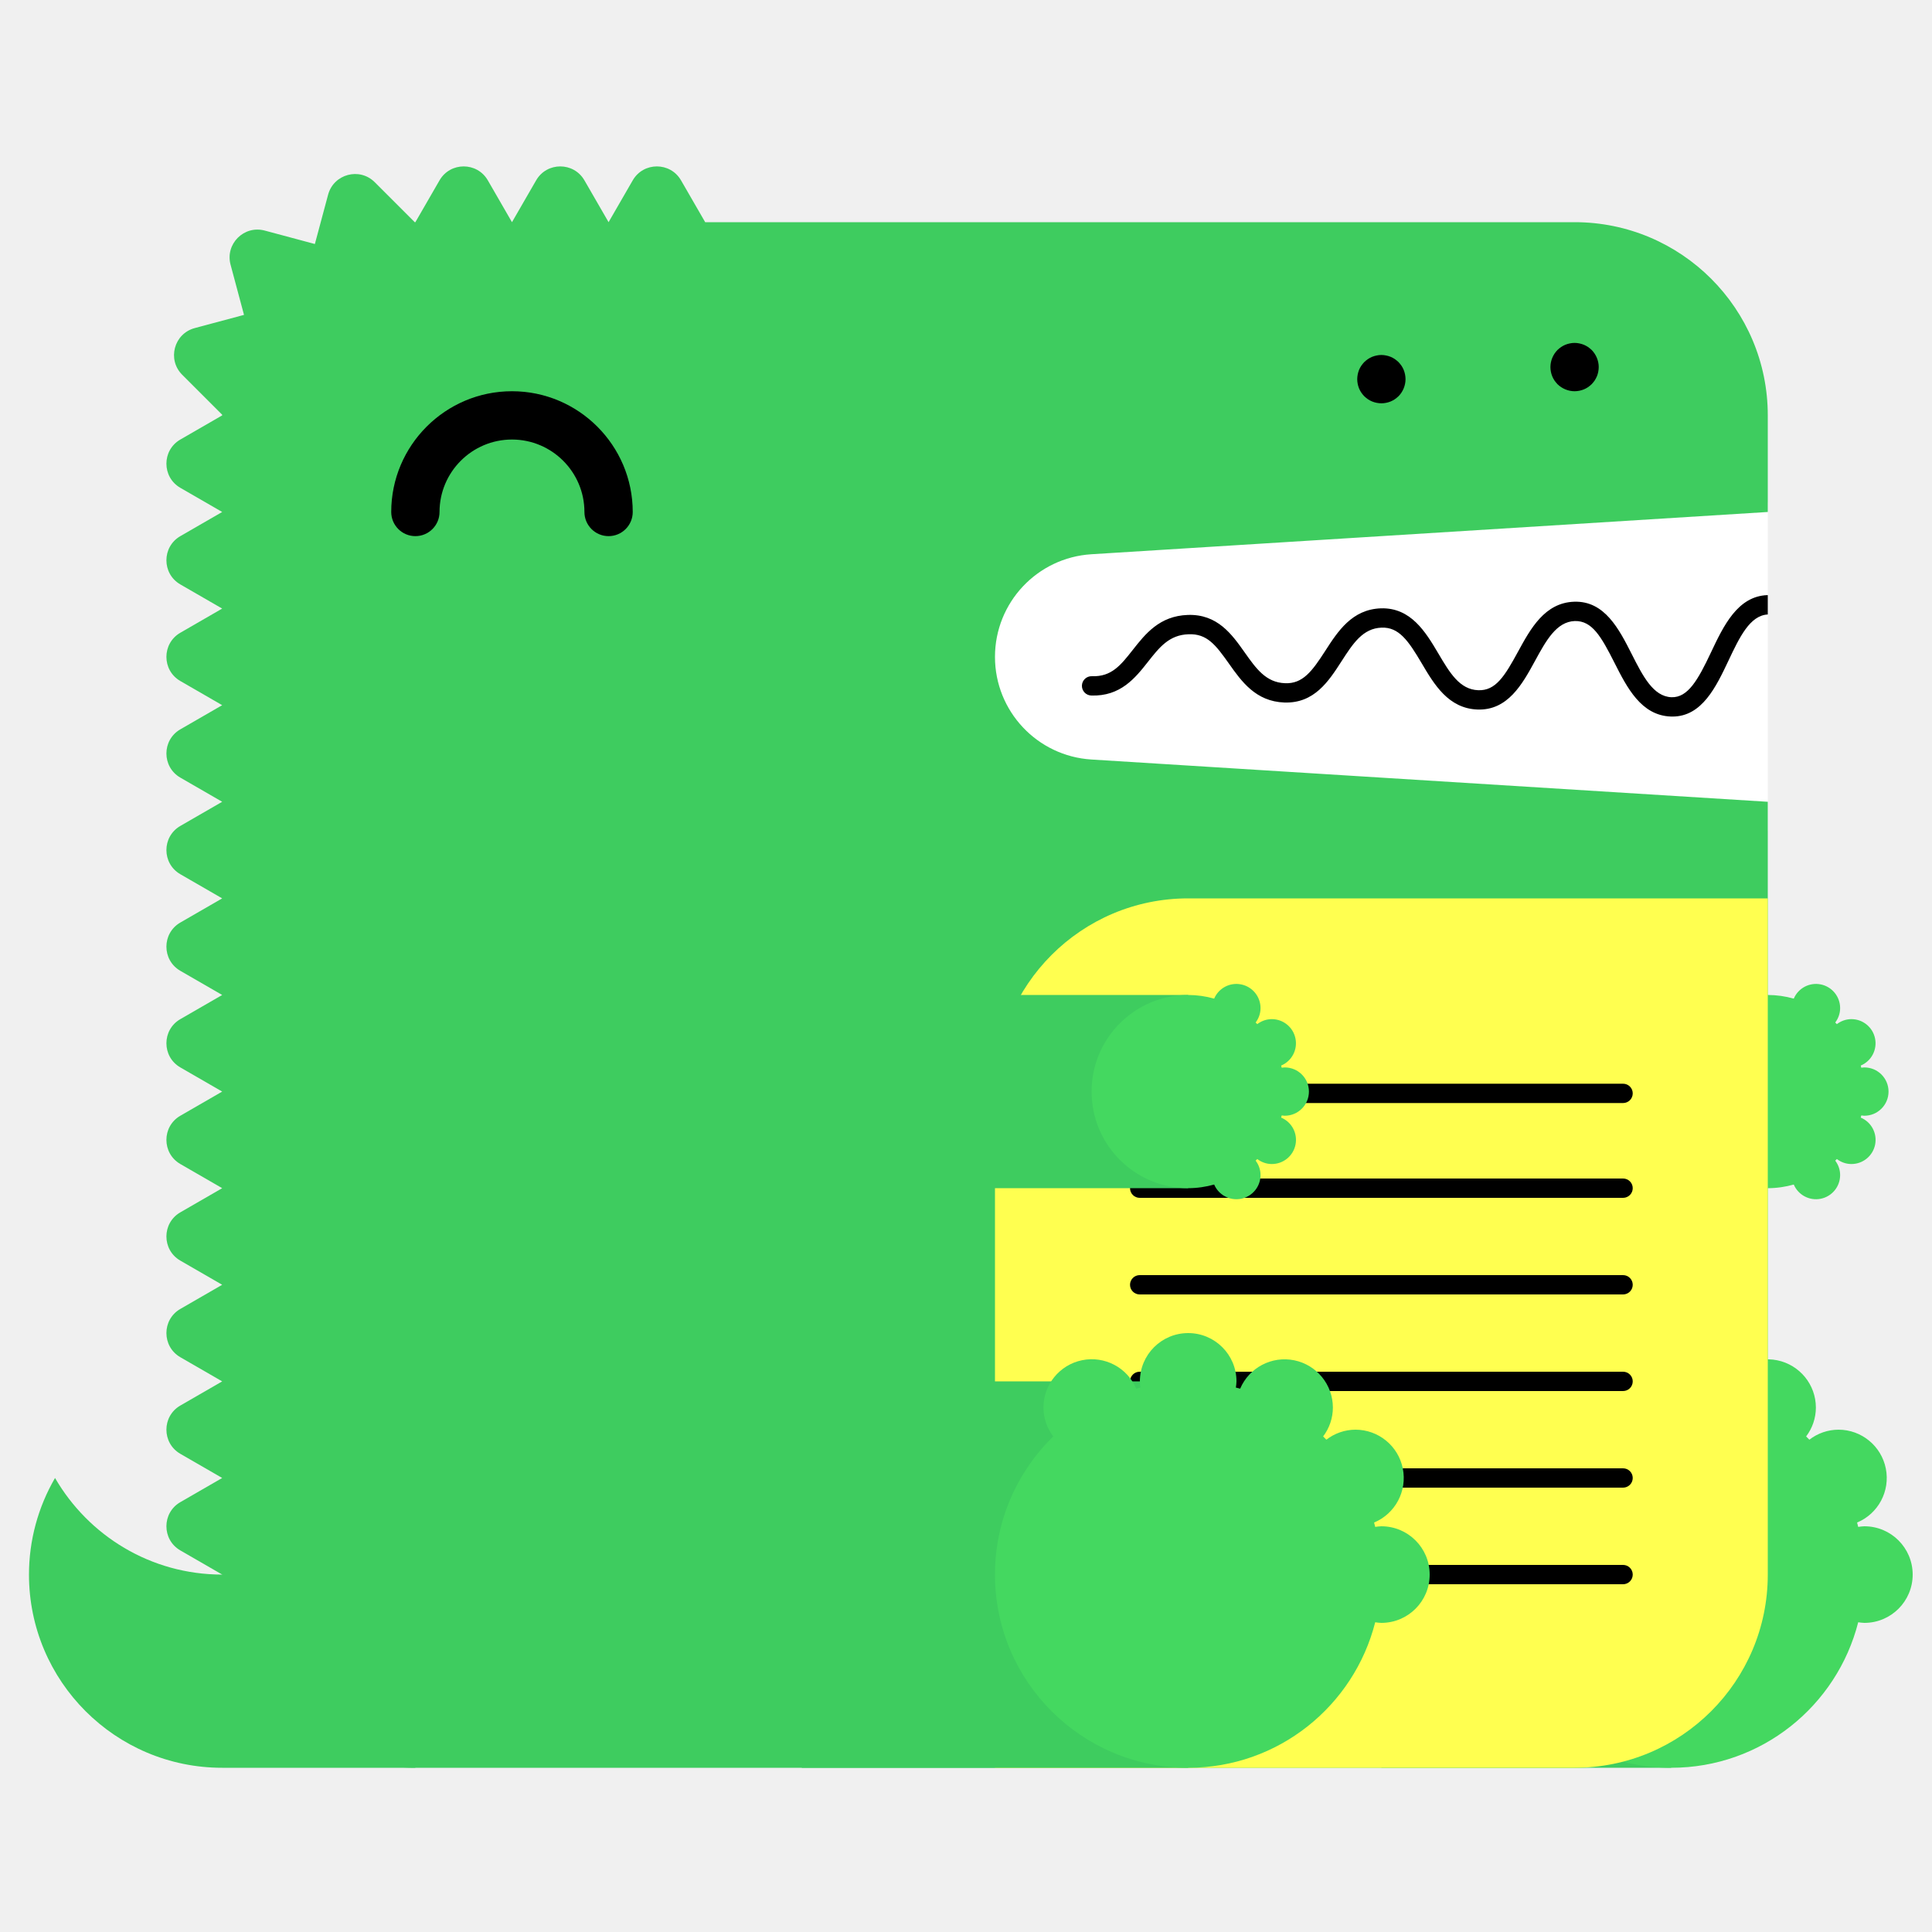
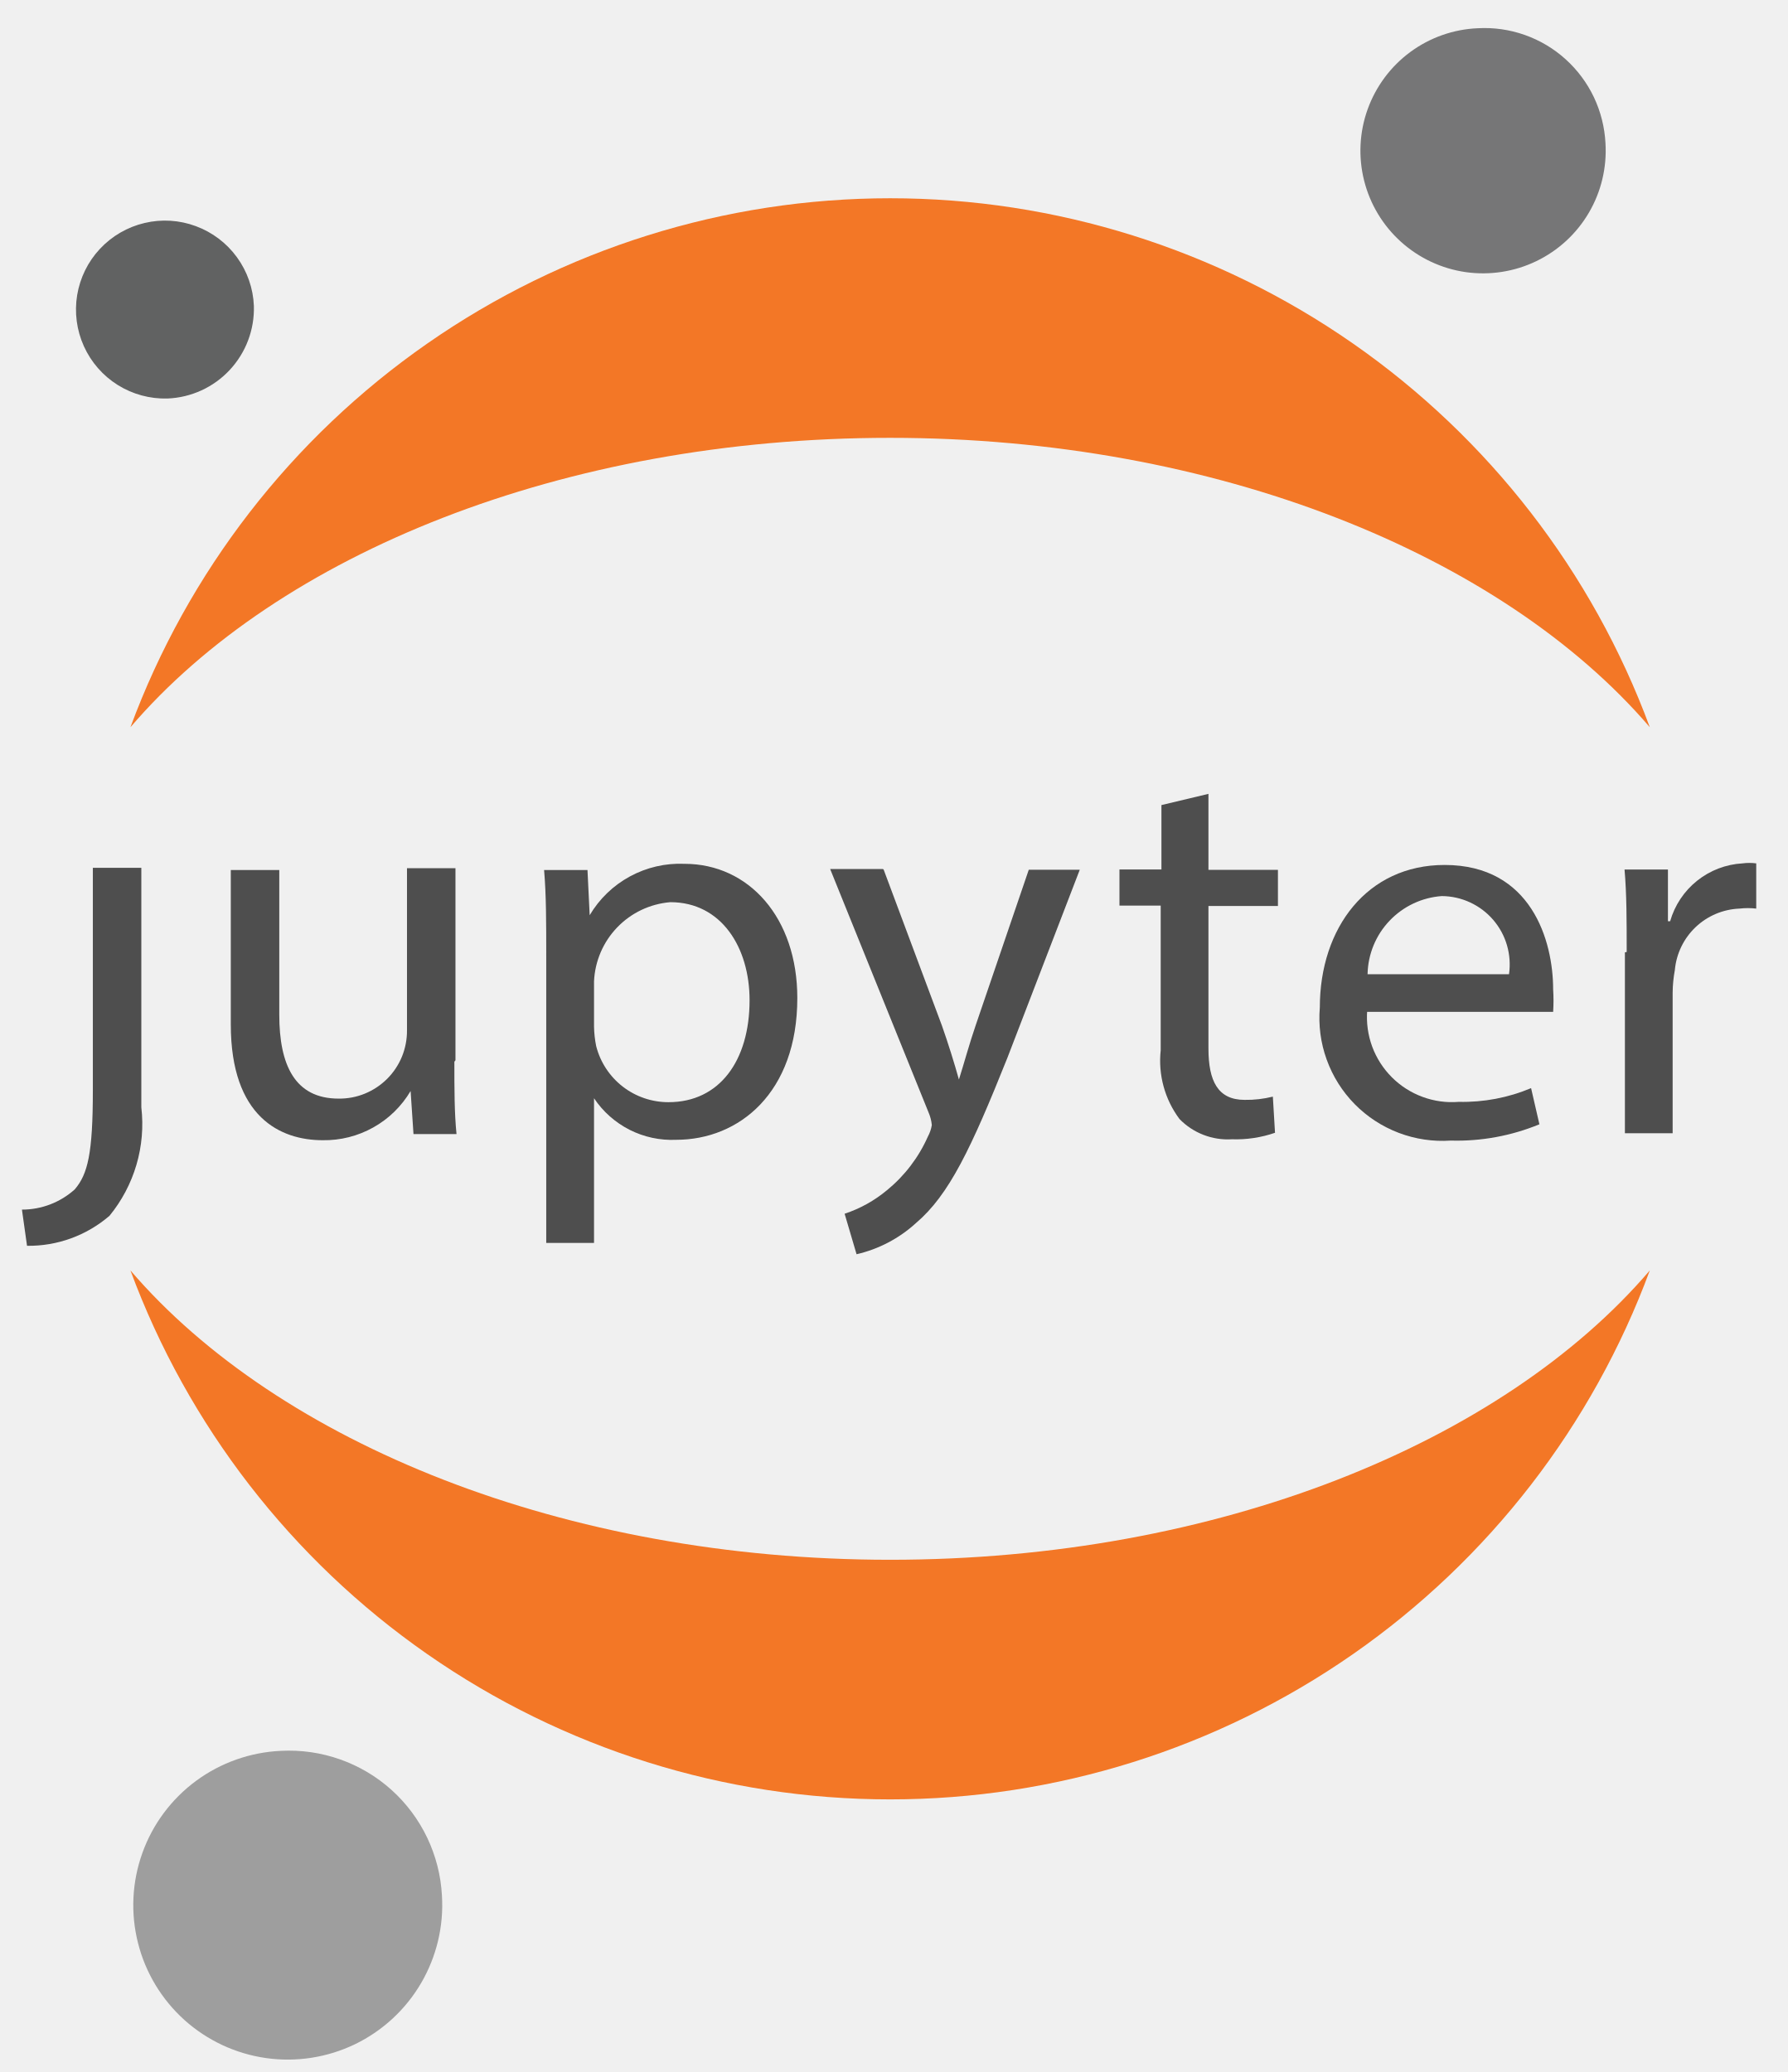
- <svg xmlns="http://www.w3.org/2000/svg" width="200" height="200" viewBox="0 0 200 200">
-   <g fill="none" fill-rule="evenodd">
-     <path fill="#FFF" d="M99 52h84v34H99z" />
-     <path d="M23 163c-7.398 0-13.843-4.027-17.303-10A19.886 19.886 0 0 0 3 163c0 11.046 8.954 20 20 20h20v-20H23z" fill="#3ECC5F" />
-     <path d="M112.98 57.376L183 53V43c0-11.046-8.954-20-20-20H73l-2.5-4.33c-1.112-1.925-3.889-1.925-5 0L63 23l-2.5-4.33c-1.111-1.925-3.889-1.925-5 0L53 23l-2.5-4.33c-1.111-1.925-3.889-1.925-5 0L43 23c-.022 0-.042.003-.065.003l-4.142-4.141c-1.57-1.571-4.252-.853-4.828 1.294l-1.369 5.104-5.192-1.392c-2.148-.575-4.111 1.389-3.535 3.536l1.39 5.193-5.102 1.367c-2.148.576-2.867 3.259-1.296 4.83l4.142 4.142c0 .021-.003.042-.003.064l-4.33 2.5c-1.925 1.111-1.925 3.889 0 5L23 53l-4.33 2.5c-1.925 1.111-1.925 3.889 0 5L23 63l-4.33 2.5c-1.925 1.111-1.925 3.889 0 5L23 73l-4.33 2.5c-1.925 1.111-1.925 3.889 0 5L23 83l-4.33 2.5c-1.925 1.111-1.925 3.889 0 5L23 93l-4.33 2.5c-1.925 1.111-1.925 3.889 0 5L23 103l-4.33 2.5c-1.925 1.111-1.925 3.889 0 5L23 113l-4.33 2.5c-1.925 1.111-1.925 3.889 0 5L23 123l-4.33 2.5c-1.925 1.111-1.925 3.889 0 5L23 133l-4.33 2.5c-1.925 1.111-1.925 3.889 0 5L23 143l-4.33 2.5c-1.925 1.111-1.925 3.889 0 5L23 153l-4.33 2.5c-1.925 1.111-1.925 3.889 0 5L23 163c0 11.046 8.954 20 20 20h120c11.046 0 20-8.954 20-20V83l-70.02-4.376A10.645 10.645 0 0 1 103 68c0-5.621 4.37-10.273 9.98-10.624" fill="#3ECC5F" />
-     <path fill="#3ECC5F" d="M143 183h30v-40h-30z" />
-     <path d="M193 158c-.219 0-.428.037-.639.064-.038-.15-.074-.301-.116-.451A5 5 0 0 0 190.32 148a4.96 4.96 0 0 0-3.016 1.036 26.531 26.531 0 0 0-.335-.336 4.955 4.955 0 0 0 1.011-2.987 5 5 0 0 0-9.599-1.959c-.148-.042-.297-.077-.445-.115.027-.211.064-.42.064-.639a5 5 0 0 0-5-5 5 5 0 0 0-5 5c0 .219.037.428.064.639-.148.038-.297.073-.445.115a4.998 4.998 0 0 0-9.599 1.959c0 1.125.384 2.151 1.011 2.987-3.717 3.632-6.031 8.693-6.031 14.3 0 11.046 8.954 20 20 20 9.339 0 17.16-6.41 19.361-15.064.211.027.42.064.639.064a5 5 0 0 0 5-5 5 5 0 0 0-5-5" fill="#44D860" />
-     <path fill="#3ECC5F" d="M153 123h30v-20h-30z" />
-     <path d="M193 115.5a2.5 2.5 0 1 0 0-5c-.109 0-.214.019-.319.032-.02-.075-.037-.15-.058-.225a2.501 2.501 0 0 0-.963-4.807c-.569 0-1.088.197-1.508.518a6.653 6.653 0 0 0-.168-.168c.314-.417.506-.931.506-1.494a2.5 2.5 0 0 0-4.8-.979A9.987 9.987 0 0 0 183 103c-5.522 0-10 4.478-10 10s4.478 10 10 10c.934 0 1.833-.138 2.69-.377a2.5 2.5 0 0 0 4.8-.979c0-.563-.192-1.077-.506-1.494.057-.055.113-.111.168-.168.42.321.939.518 1.508.518a2.5 2.5 0 0 0 .963-4.807c.021-.074.038-.15.058-.225.105.013.21.032.319.032" fill="#44D860" />
-     <path d="M63 55.5a2.5 2.5 0 0 1-2.5-2.5c0-4.136-3.364-7.5-7.5-7.5s-7.5 3.364-7.5 7.5a2.5 2.5 0 1 1-5 0c0-6.893 5.607-12.5 12.5-12.5S65.5 46.107 65.5 53a2.5 2.5 0 0 1-2.5 2.5" fill="#000" />
-     <path d="M103 183h60c11.046 0 20-8.954 20-20V93h-60c-11.046 0-20 8.954-20 20v70z" fill="#FFFF50" />
-     <path d="M168.02 124h-50.04a1 1 0 1 1 0-2h50.04a1 1 0 1 1 0 2m0 20h-50.04a1 1 0 1 1 0-2h50.04a1 1 0 1 1 0 2m0 20h-50.04a1 1 0 1 1 0-2h50.04a1 1 0 1 1 0 2m0-49.814h-50.04a1 1 0 1 1 0-2h50.04a1 1 0 1 1 0 2m0 19.814h-50.04a1 1 0 1 1 0-2h50.04a1 1 0 1 1 0 2m0 20h-50.04a1 1 0 1 1 0-2h50.04a1 1 0 1 1 0 2M183 61.611c-.012 0-.022-.006-.034-.005-3.09.105-4.552 3.196-5.842 5.923-1.346 2.85-2.387 4.703-4.093 4.647-1.889-.068-2.969-2.202-4.113-4.46-1.314-2.594-2.814-5.536-5.963-5.426-3.046.104-4.513 2.794-5.807 5.167-1.377 2.528-2.314 4.065-4.121 3.994-1.927-.07-2.951-1.805-4.136-3.813-1.321-2.236-2.848-4.75-5.936-4.664-2.994.103-4.465 2.385-5.763 4.4-1.373 2.13-2.335 3.428-4.165 3.351-1.973-.07-2.992-1.51-4.171-3.177-1.324-1.873-2.816-3.993-5.895-3.89-2.928.1-4.399 1.97-5.696 3.618-1.232 1.564-2.194 2.802-4.229 2.724a1 1 0 0 0-.072 2c3.017.101 4.545-1.8 5.872-3.487 1.177-1.496 2.193-2.787 4.193-2.855 1.926-.082 2.829 1.115 4.195 3.045 1.297 1.834 2.769 3.914 5.731 4.021 3.103.104 4.596-2.215 5.918-4.267 1.182-1.834 2.202-3.417 4.15-3.484 1.793-.067 2.769 1.35 4.145 3.681 1.297 2.197 2.766 4.686 5.787 4.796 3.125.108 4.634-2.62 5.949-5.035 1.139-2.088 2.214-4.06 4.119-4.126 1.793-.042 2.728 1.595 4.111 4.33 1.292 2.553 2.757 5.445 5.825 5.556l.169.003c3.064 0 4.518-3.075 5.805-5.794 1.139-2.41 2.217-4.68 4.067-4.773v-2z" fill="#000" />
-     <path fill="#3ECC5F" d="M83 183h40v-40H83z" />
-     <path d="M143 158c-.219 0-.428.037-.639.064-.038-.15-.074-.301-.116-.451A5 5 0 0 0 140.32 148a4.96 4.96 0 0 0-3.016 1.036 26.531 26.531 0 0 0-.335-.336 4.955 4.955 0 0 0 1.011-2.987 5 5 0 0 0-9.599-1.959c-.148-.042-.297-.077-.445-.115.027-.211.064-.42.064-.639a5 5 0 0 0-5-5 5 5 0 0 0-5 5c0 .219.037.428.064.639-.148.038-.297.073-.445.115a4.998 4.998 0 0 0-9.599 1.959c0 1.125.384 2.151 1.011 2.987-3.717 3.632-6.031 8.693-6.031 14.3 0 11.046 8.954 20 20 20 9.339 0 17.16-6.41 19.361-15.064.211.027.42.064.639.064a5 5 0 0 0 5-5 5 5 0 0 0-5-5" fill="#44D860" />
-     <path fill="#3ECC5F" d="M83 123h40v-20H83z" />
-     <path d="M133 115.5a2.5 2.5 0 1 0 0-5c-.109 0-.214.019-.319.032-.02-.075-.037-.15-.058-.225a2.501 2.501 0 0 0-.963-4.807c-.569 0-1.088.197-1.508.518a6.653 6.653 0 0 0-.168-.168c.314-.417.506-.931.506-1.494a2.5 2.5 0 0 0-4.8-.979A9.987 9.987 0 0 0 123 103c-5.522 0-10 4.478-10 10s4.478 10 10 10c.934 0 1.833-.138 2.69-.377a2.5 2.5 0 0 0 4.8-.979c0-.563-.192-1.077-.506-1.494.057-.055.113-.111.168-.168.42.321.939.518 1.508.518a2.5 2.5 0 0 0 .963-4.807c.021-.074.038-.15.058-.225.105.013.21.032.319.032" fill="#44D860" />
-     <path d="M143 41.75c-.16 0-.33-.02-.49-.05a2.52 2.52 0 0 1-.47-.14c-.15-.06-.29-.14-.431-.23-.13-.09-.259-.2-.38-.31-.109-.12-.219-.24-.309-.38s-.17-.28-.231-.43a2.619 2.619 0 0 1-.189-.96c0-.16.02-.33.05-.49.03-.16.08-.31.139-.47.061-.15.141-.29.231-.43.09-.13.2-.26.309-.38.121-.11.25-.22.38-.31.141-.09.281-.17.431-.23.149-.06.31-.11.47-.14.32-.07.65-.07.98 0 .159.03.32.08.47.14.149.06.29.14.43.23.13.09.259.2.38.31.11.12.22.25.31.38.09.14.17.28.23.43.06.16.11.31.14.47.029.16.05.33.05.49 0 .66-.271 1.31-.73 1.77-.121.11-.25.22-.38.31-.14.09-.281.17-.43.23a2.565 2.565 0 0 1-.96.19m20-1.25c-.66 0-1.3-.27-1.771-.73a3.802 3.802 0 0 1-.309-.38c-.09-.14-.17-.28-.231-.43a2.619 2.619 0 0 1-.189-.96c0-.66.27-1.3.729-1.77.121-.11.25-.22.38-.31.141-.09.281-.17.431-.23.149-.06.31-.11.47-.14.32-.07.66-.07.98 0 .159.03.32.08.47.14.149.06.29.14.43.23.13.09.259.2.38.31.459.47.73 1.11.73 1.77 0 .16-.021.33-.05.49-.03.16-.08.32-.14.47-.07.15-.14.29-.23.43-.09.13-.2.26-.31.38-.121.11-.25.22-.38.31-.14.09-.281.17-.43.23a2.565 2.565 0 0 1-.96.19" fill="#000" />
+ <svg xmlns="http://www.w3.org/2000/svg" xmlns:xlink="http://www.w3.org/1999/xlink" width="44" height="51" viewBox="0 0 44 51" version="2.0">
+   <g id="Canvas" transform="translate(-1640 -2453)">
+     <g id="Group" style="mix-blend-mode:normal;">
+       <g id="Group" style="mix-blend-mode:normal;">
+         <g id="Group" style="mix-blend-mode:normal;">
+           <g id="g" style="mix-blend-mode:normal;">
+             <g id="path" style="mix-blend-mode:normal;">
+               <g id="path9 fill" style="mix-blend-mode:normal;">
+                 <use xlink:href="#path0_fill" transform="translate(1640.54 2474.36)" fill="#4E4E4E" style="mix-blend-mode:normal;" />
+               </g>
+             </g>
+             <g id="path" style="mix-blend-mode:normal;">
+               <g id="path10 fill" style="mix-blend-mode:normal;">
+                 <use xlink:href="#path1_fill" transform="translate(1645.68 2474.37)" fill="#4E4E4E" style="mix-blend-mode:normal;" />
+               </g>
+             </g>
+             <g id="path" style="mix-blend-mode:normal;">
+               <g id="path11 fill" style="mix-blend-mode:normal;">
+                 <use xlink:href="#path2_fill" transform="translate(1653.39 2474.26)" fill="#4E4E4E" style="mix-blend-mode:normal;" />
+               </g>
+             </g>
+             <g id="path" style="mix-blend-mode:normal;">
+               <g id="path12 fill" style="mix-blend-mode:normal;">
+                 <use xlink:href="#path3_fill" transform="translate(1660.43 2474.39)" fill="#4E4E4E" style="mix-blend-mode:normal;" />
+               </g>
+             </g>
+             <g id="path" style="mix-blend-mode:normal;">
+               <g id="path13 fill" style="mix-blend-mode:normal;">
+                 <use xlink:href="#path4_fill" transform="translate(1667.55 2472.54)" fill="#4E4E4E" style="mix-blend-mode:normal;" />
+               </g>
+             </g>
+             <g id="path" style="mix-blend-mode:normal;">
+               <g id="path14 fill" style="mix-blend-mode:normal;">
+                 <use xlink:href="#path5_fill" transform="translate(1672.47 2474.29)" fill="#4E4E4E" style="mix-blend-mode:normal;" />
+               </g>
+             </g>
+             <g id="path" style="mix-blend-mode:normal;">
+               <g id="path15 fill" style="mix-blend-mode:normal;">
+                 <use xlink:href="#path6_fill" transform="translate(1679.98 2474.24)" fill="#4E4E4E" style="mix-blend-mode:normal;" />
+               </g>
+             </g>
+           </g>
+         </g>
+         <g id="g" style="mix-blend-mode:normal;">
+           <g id="path" style="mix-blend-mode:normal;">
+             <g id="path16 fill" style="mix-blend-mode:normal;">
+               <use xlink:href="#path7_fill" transform="translate(1673.48 2453.69)" fill="#767677" style="mix-blend-mode:normal;" />
+             </g>
+           </g>
+           <g id="path" style="mix-blend-mode:normal;">
+             <g id="path17 fill" style="mix-blend-mode:normal;">
+               <use xlink:href="#path8_fill" transform="translate(1643.21 2484.27)" fill="#F37726" style="mix-blend-mode:normal;" />
+             </g>
+           </g>
+           <g id="path" style="mix-blend-mode:normal;">
+             <g id="path18 fill" style="mix-blend-mode:normal;">
+               <use xlink:href="#path9_fill" transform="translate(1643.21 2457.88)" fill="#F37726" style="mix-blend-mode:normal;" />
+             </g>
+           </g>
+           <g id="path" style="mix-blend-mode:normal;">
+             <g id="path19 fill" style="mix-blend-mode:normal;">
+               <use xlink:href="#path10_fill" transform="translate(1643.28 2496.09)" fill="#9E9E9E" style="mix-blend-mode:normal;" />
+             </g>
+           </g>
+           <g id="path" style="mix-blend-mode:normal;">
+             <g id="path20 fill" style="mix-blend-mode:normal;">
+               <use xlink:href="#path11_fill" transform="translate(1641.87 2458.43)" fill="#616262" style="mix-blend-mode:normal;" />
+             </g>
+           </g>
+         </g>
+       </g>
+     </g>
  </g>
+   <defs>
+     <path id="path0_fill" d="M 1.745 5.475C 1.745 7.033 1.62 7.541 1.3 7.915C 0.943 8.236 0.48 8.414 0 8.413L 0.125 9.304C 0.869 9.314 1.591 9.051 2.155 8.565C 2.458 8.195 2.683 7.768 2.818 7.309C 2.953 6.85 2.993 6.369 2.938 5.894L 2.938 0L 1.745 0L 1.745 5.44L 1.745 5.475Z" />
+     <path id="path1_fill" d="M 5.502 4.763C 5.502 5.431 5.502 6.027 5.555 6.544L 4.496 6.544L 4.425 5.484C 4.203 5.859 3.886 6.169 3.506 6.381C 3.126 6.594 2.697 6.702 2.261 6.695C 1.229 6.695 0 6.134 0 3.846L 0 0.045L 1.193 0.045L 1.193 3.606C 1.193 4.843 1.576 5.671 2.653 5.671C 2.875 5.674 3.095 5.632 3.3 5.548C 3.505 5.464 3.691 5.34 3.848 5.184C 4.005 5.027 4.129 4.84 4.213 4.635C 4.296 4.43 4.338 4.21 4.336 3.989L 4.336 0L 5.529 0L 5.529 4.727L 5.502 4.763Z" />
+     <path id="path2_fill" d="M 0.053 2.273C 0.053 1.445 0.053 0.768 0 0.154L 1.068 0.154L 1.122 1.267C 1.36 0.865 1.702 0.535 2.113 0.312C 2.524 0.089 2.988 -0.018 3.454 0.002C 5.039 0.002 6.232 1.329 6.232 3.305C 6.232 5.638 4.799 6.795 3.25 6.795C 2.853 6.813 2.459 6.728 2.105 6.549C 1.751 6.369 1.449 6.102 1.229 5.772L 1.229 5.772L 1.229 9.333L 0.053 9.333L 0.053 2.299L 0.053 2.273ZM 1.229 4.009C 1.232 4.17 1.25 4.331 1.282 4.489C 1.383 4.885 1.613 5.235 1.935 5.485C 2.258 5.735 2.655 5.87 3.063 5.869C 4.318 5.869 5.057 4.846 5.057 3.359C 5.057 2.059 4.362 0.946 3.107 0.946C 2.61 0.987 2.145 1.207 1.8 1.566C 1.454 1.925 1.251 2.398 1.229 2.896L 1.229 4.009Z" />
+     <path id="path3_fill" d="M 1.318 0.018L 2.751 3.855C 2.902 4.282 3.063 4.799 3.169 5.182C 3.294 4.79 3.428 4.291 3.588 3.828L 4.888 0.018L 6.143 0.018L 4.362 4.647C 3.472 6.873 2.929 8.022 2.11 8.716C 1.697 9.093 1.194 9.357 0.65 9.482L 0.356 8.485C 0.737 8.359 1.09 8.163 1.398 7.906C 1.832 7.552 2.177 7.1 2.404 6.588C 2.452 6.499 2.486 6.403 2.502 6.303C 2.492 6.196 2.465 6.091 2.422 5.992L 0 0L 1.3 0L 1.318 0.018Z" />
+     <path id="path4_fill" d="M 2.19 0L 2.19 1.87L 3.9 1.87L 3.9 2.76L 2.19 2.76L 2.19 6.268C 2.19 7.069 2.422 7.532 3.08 7.532C 3.314 7.536 3.548 7.509 3.775 7.452L 3.828 8.342C 3.488 8.46 3.129 8.514 2.769 8.502C 2.53 8.517 2.292 8.48 2.069 8.394C 1.846 8.308 1.644 8.175 1.478 8.004C 1.115 7.519 0.95 6.914 1.015 6.312L 1.015 2.751L 0 2.751L 0 1.861L 1.033 1.861L 1.033 0.276L 2.19 0Z" />
+     <path id="path5_fill" d="M 1.177 3.579C 1.153 3.881 1.195 4.185 1.299 4.469C 1.404 4.753 1.569 5.011 1.783 5.225C 1.997 5.44 2.256 5.605 2.54 5.709C 2.824 5.814 3.128 5.856 3.43 5.831C 4.04 5.845 4.647 5.73 5.21 5.493L 5.415 6.383C 4.724 6.668 3.981 6.805 3.234 6.784C 2.798 6.814 2.361 6.749 1.953 6.594C 1.545 6.439 1.175 6.198 0.869 5.887C 0.563 5.576 0.328 5.202 0.18 4.791C 0.031 4.381 -0.026 3.943 0.011 3.508C 0.011 1.549 1.177 0 3.082 0C 5.219 0 5.753 1.87 5.753 3.063C 5.765 3.246 5.765 3.431 5.753 3.615L 1.15 3.615L 1.177 3.579ZM 4.667 2.689C 4.701 2.451 4.684 2.208 4.617 1.977C 4.55 1.746 4.434 1.533 4.277 1.35C 4.12 1.168 3.926 1.022 3.707 0.921C 3.489 0.82 3.252 0.767 3.011 0.766C 2.522 0.801 2.064 1.018 1.726 1.374C 1.388 1.729 1.196 2.198 1.186 2.689L 4.667 2.689Z" />
+     <path id="path6_fill" d="M 0.053 2.192C 0.053 1.427 0.053 0.768 0 0.162L 1.068 0.162L 1.068 1.436L 1.122 1.436C 1.234 1.043 1.466 0.694 1.785 0.439C 2.104 0.184 2.494 0.034 2.902 0.011C 3.015 -0.004 3.128 -0.004 3.241 0.011L 3.241 1.124C 3.105 1.108 2.967 1.108 2.831 1.124C 2.427 1.14 2.042 1.302 1.749 1.58C 1.456 1.859 1.274 2.235 1.238 2.637C 1.204 2.82 1.186 3.004 1.184 3.189L 1.184 6.653L 0.009 6.653L 0.009 2.201L 0.053 2.192Z" />
+     <path id="path7_fill" d="M 6.031 2.836C 6.067 3.434 5.925 4.029 5.622 4.546C 5.319 5.063 4.869 5.478 4.329 5.738C 3.789 5.999 3.184 6.092 2.591 6.008C 1.998 5.923 1.443 5.663 0.998 5.262C 0.553 4.861 0.237 4.337 0.091 3.755C -0.055 3.174 -0.025 2.563 0.178 1.999C 0.381 1.435 0.747 0.944 1.229 0.589C 1.712 0.234 2.289 0.03 2.888 0.005C 3.28 -0.017 3.673 0.039 4.044 0.17C 4.415 0.301 4.756 0.503 5.048 0.767C 5.34 1.03 5.577 1.348 5.746 1.703C 5.914 2.058 6.011 2.443 6.031 2.836L 6.031 2.836Z" />
+     <path id="path8_fill" d="M 18.696 7.122C 10.684 7.122 3.641 4.247 0 0C 1.413 3.82 3.962 7.116 7.305 9.444C 10.647 11.772 14.623 13.02 18.696 13.02C 22.77 13.02 26.745 11.772 30.088 9.444C 33.43 7.116 35.98 3.82 37.392 4.0486e-13C 33.76 4.247 26.744 7.122 18.696 7.122Z" />
+     <path id="path9_fill" d="M 18.696 5.897C 26.709 5.897 33.751 8.773 37.392 13.02C 35.98 9.199 33.43 5.903 30.088 3.576C 26.745 1.248 22.77 4.0486e-13 18.696 0C 14.623 4.0486e-13 10.647 1.248 7.305 3.576C 3.962 5.903 1.413 9.199 0 13.02C 3.641 8.764 10.648 5.897 18.696 5.897Z" />
+     <path id="path10_fill" d="M 7.596 3.567C 7.643 4.32 7.464 5.07 7.083 5.722C 6.703 6.373 6.136 6.897 5.457 7.226C 4.777 7.554 4.015 7.673 3.268 7.567C 2.52 7.461 1.822 7.135 1.26 6.631C 0.699 6.126 0.3 5.466 0.116 4.734C -0.069 4.002 -0.032 3.232 0.223 2.521C 0.477 1.81 0.938 1.192 1.545 0.744C 2.153 0.296 2.88 0.039 3.634 0.005C 4.128 -0.021 4.622 0.05 5.089 0.215C 5.555 0.379 5.985 0.634 6.353 0.965C 6.721 1.296 7.02 1.696 7.233 2.142C 7.446 2.589 7.57 3.073 7.596 3.567L 7.596 3.567Z" />
+     <path id="path11_fill" d="M 2.251 4.379C 1.819 4.391 1.393 4.275 1.027 4.046C 0.661 3.817 0.371 3.484 0.194 3.091C 0.016 2.697 -0.041 2.259 0.029 1.833C 0.1 1.407 0.294 1.011 0.589 0.696C 0.884 0.38 1.266 0.158 1.686 0.059C 2.106 -0.041 2.546 -0.014 2.951 0.137C 3.356 0.287 3.708 0.553 3.962 0.903C 4.216 1.252 4.361 1.669 4.378 2.1C 4.395 2.684 4.181 3.25 3.783 3.677C 3.385 4.104 2.834 4.356 2.251 4.379Z" />
+   </defs>
</svg>
